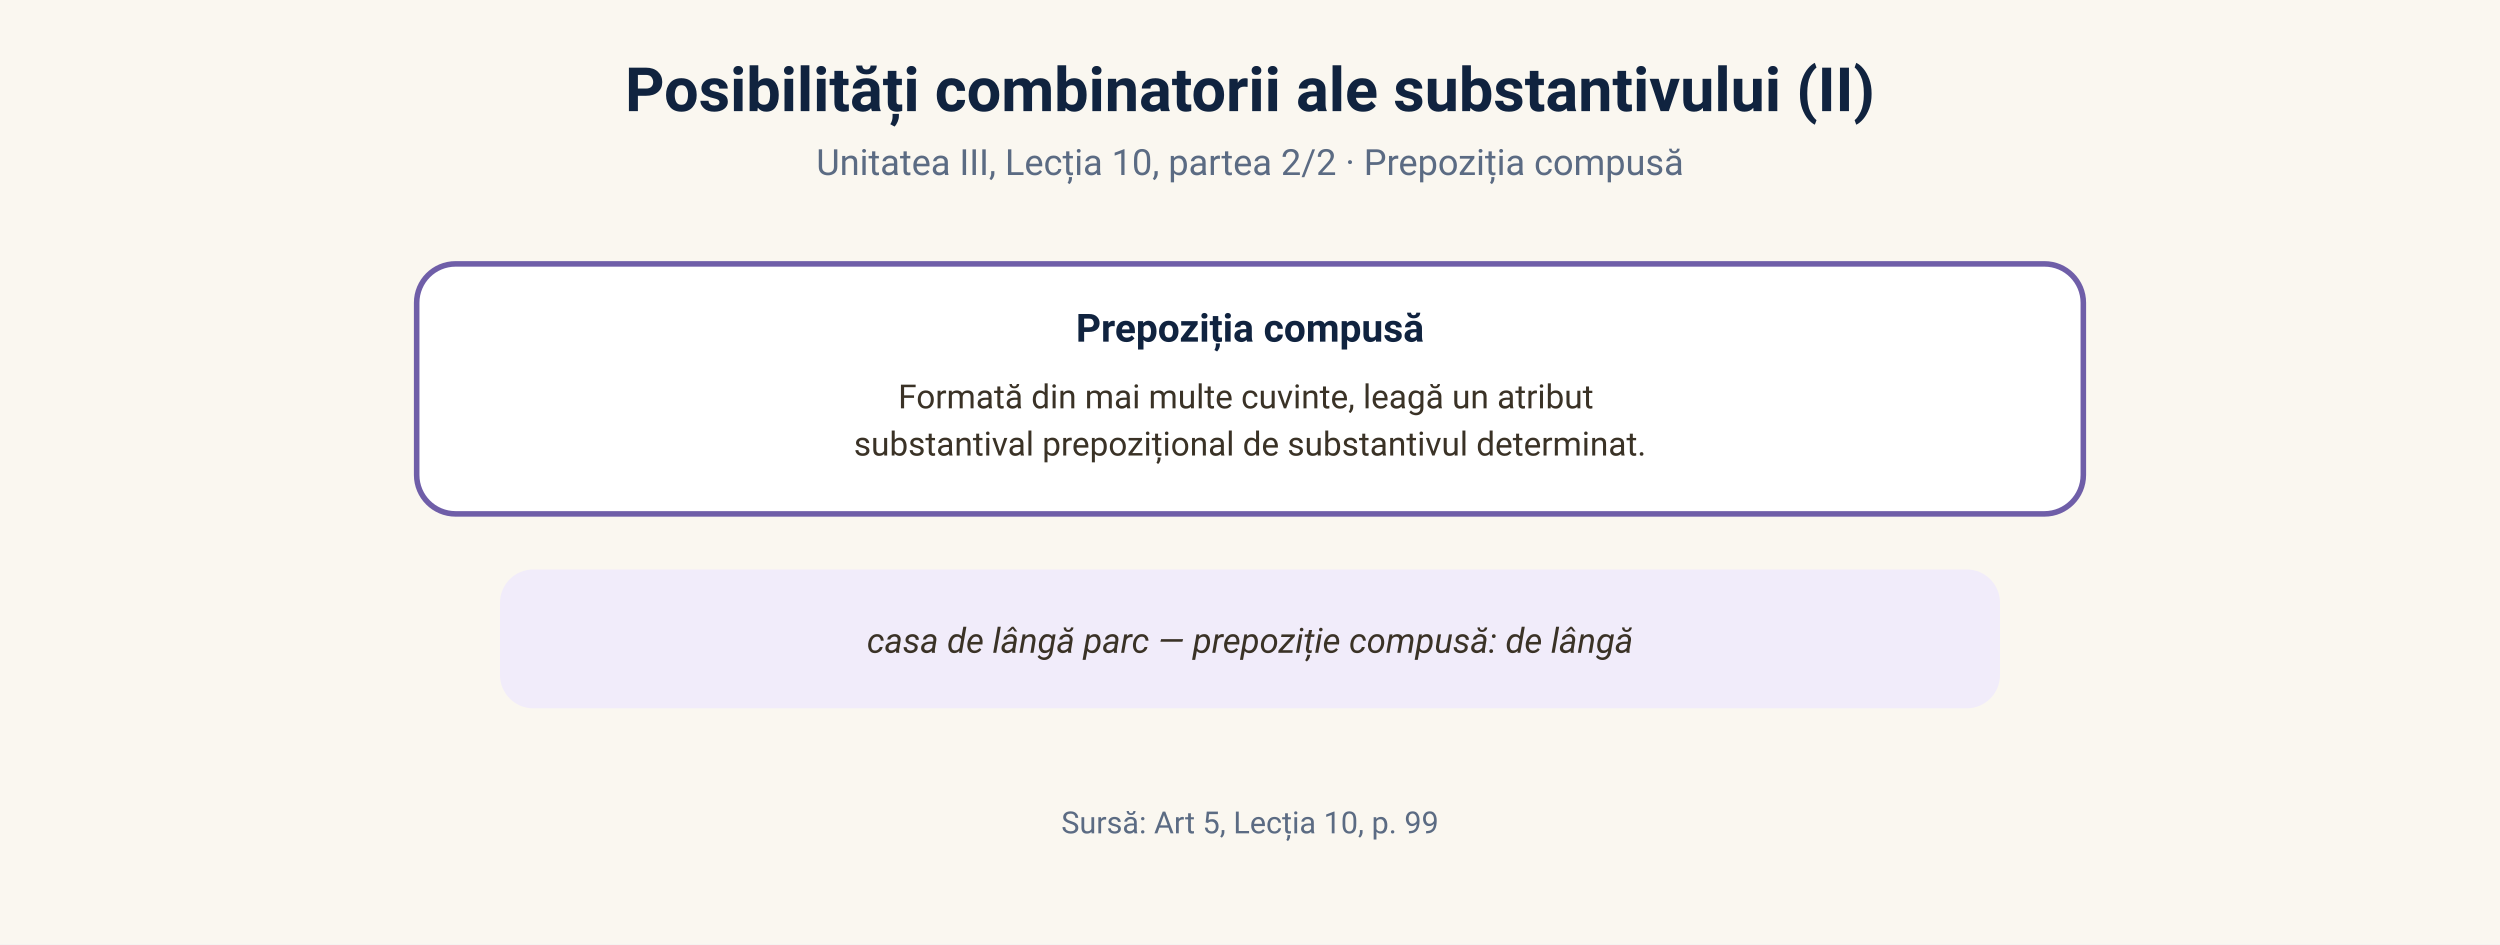
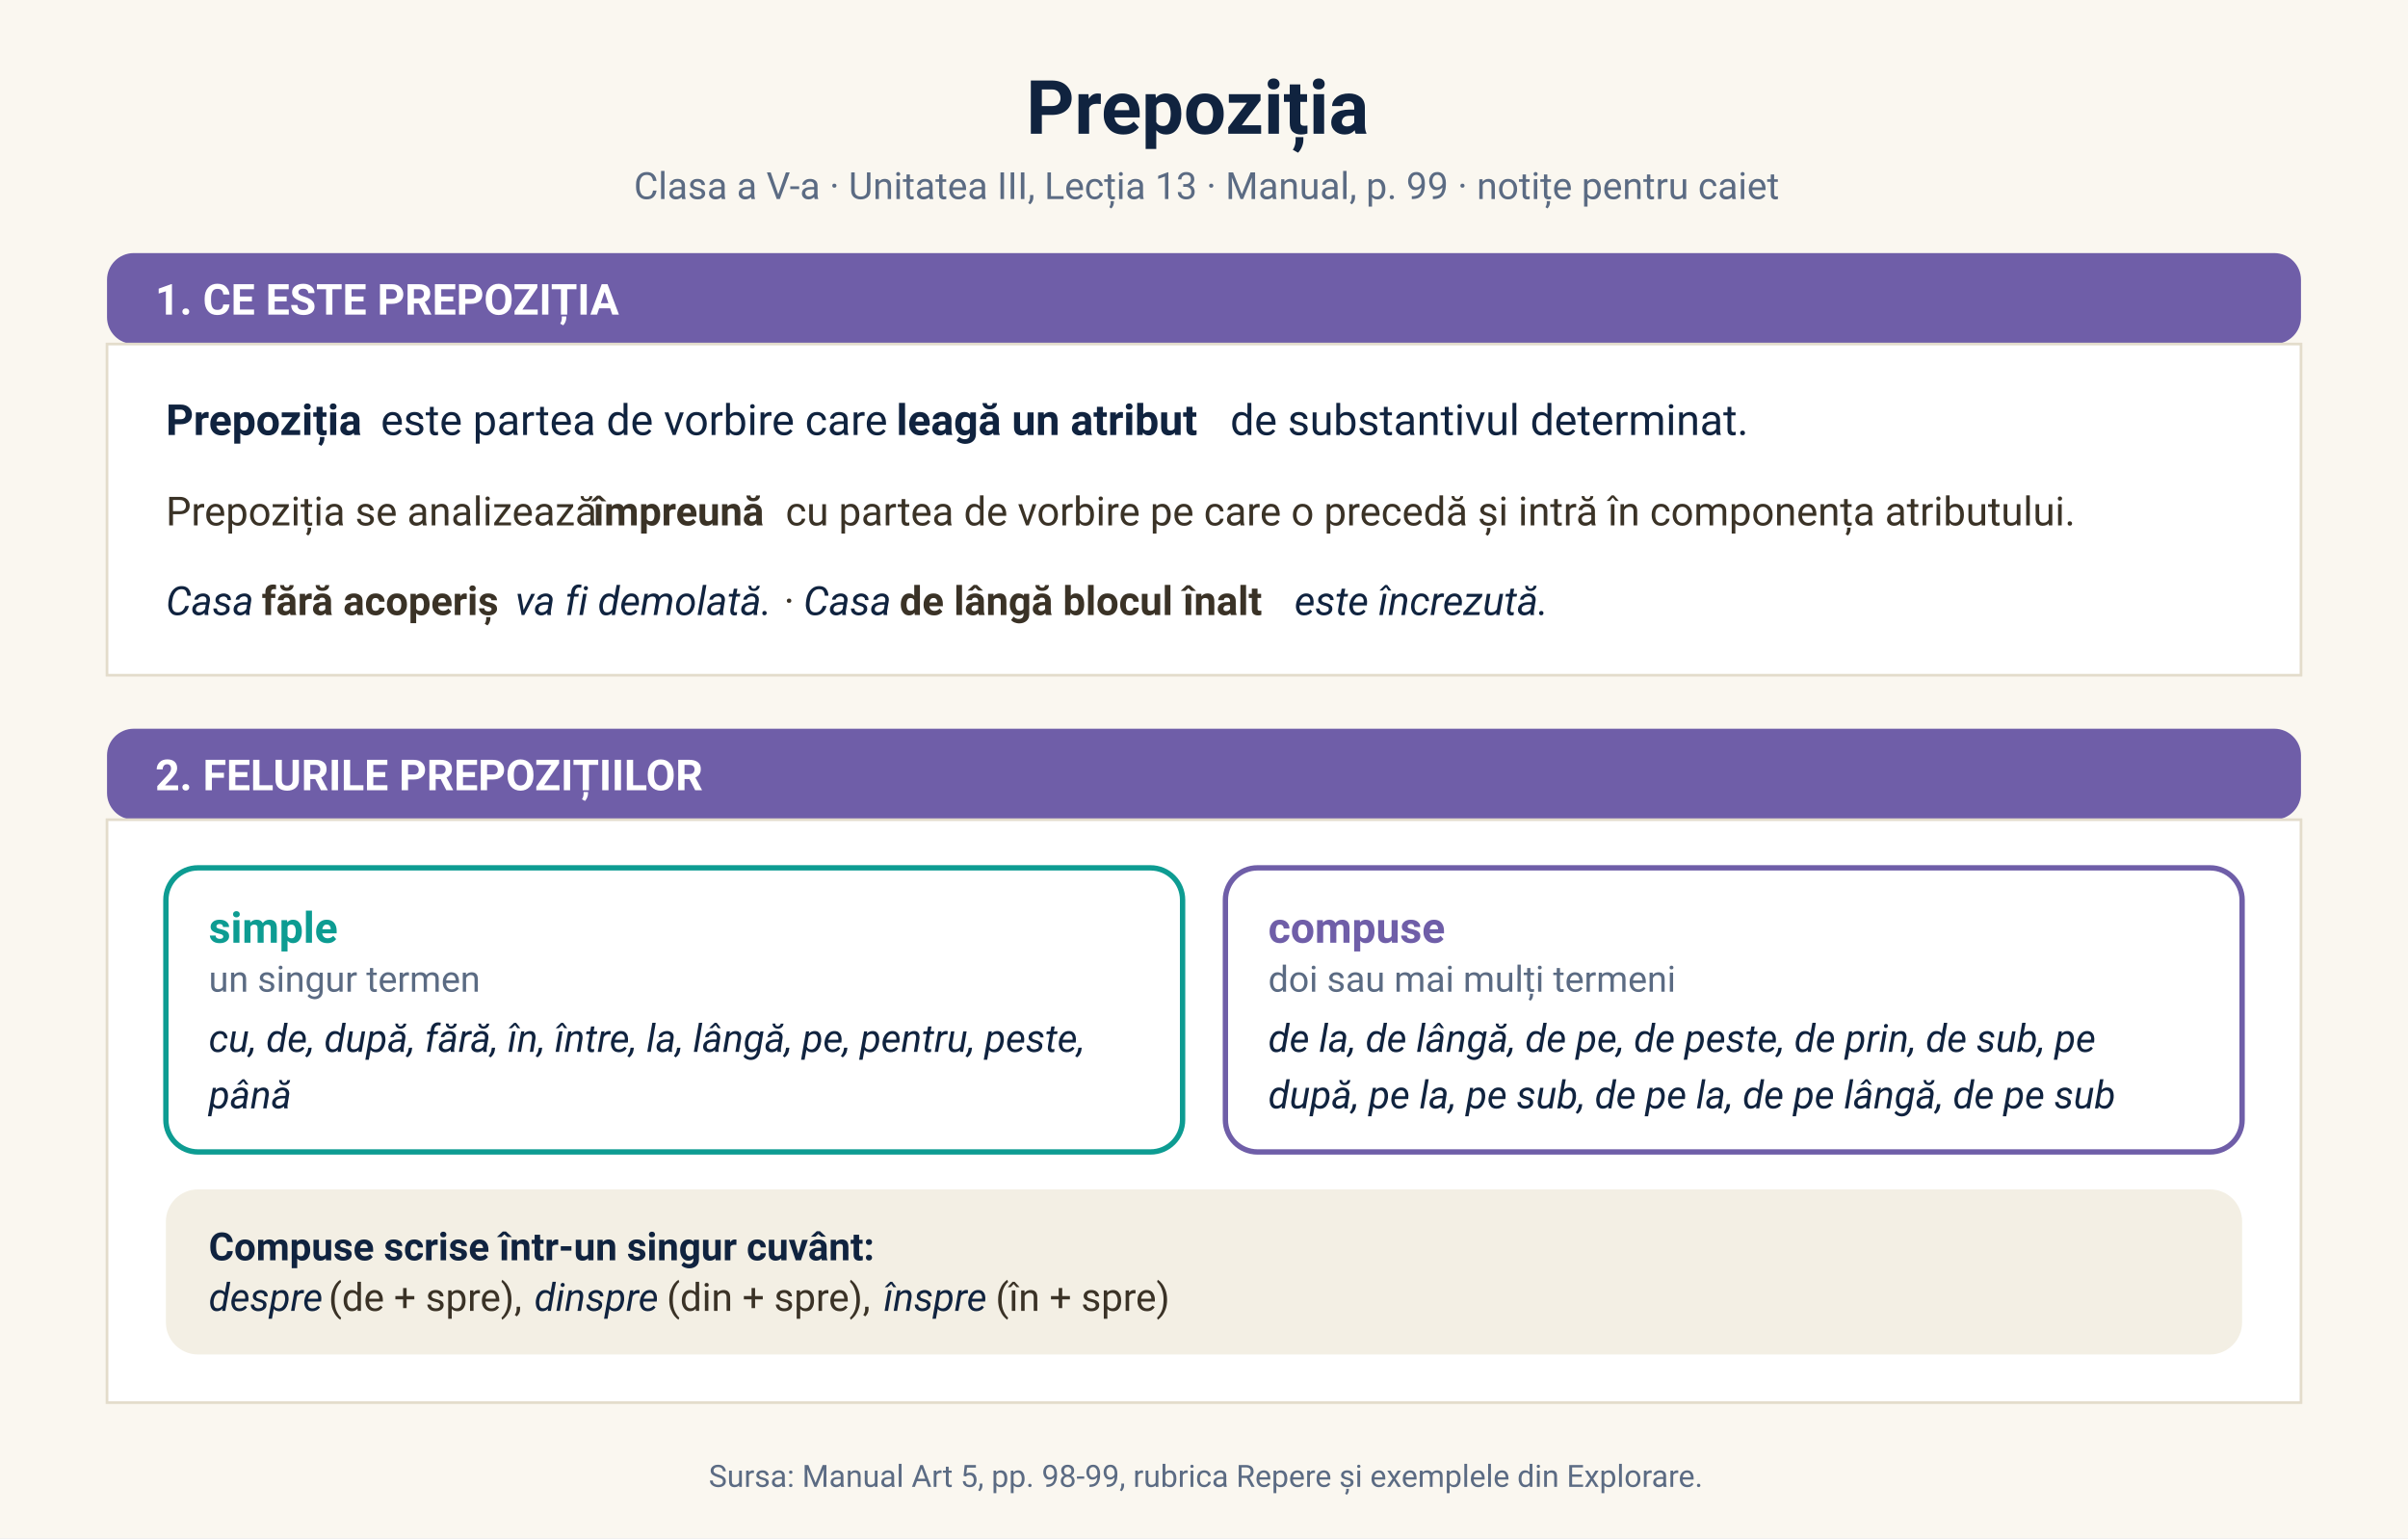
- <svg xmlns="http://www.w3.org/2000/svg" viewBox="0 0 900 340" font-family="'Segoe UI', 'Plus Jakarta Sans', -apple-system, Roboto, sans-serif">
-   <rect width="900" height="340" fill="#faf7f0" />
-   <text x="450" y="40" text-anchor="middle" font-size="22" font-weight="700" fill="#10233f">Posibilități combinatorii ale substantivului (II)</text>
-   <text x="450" y="63" text-anchor="middle" font-size="13" fill="#5b6b83">Unitatea III, Lecția 10, partea 2/2 · Prepoziția compusă</text>
-   <rect x="150" y="95" width="600" height="90" rx="14" fill="#ffffff" stroke="#6f5ea8" stroke-width="2" />
-   <text x="450" y="123" text-anchor="middle" font-size="14" font-weight="700" fill="#10233f">Prepoziția compusă</text>
-   <text font-size="12" fill="#3a3226" text-anchor="middle">
-     <tspan x="450" y="147">Formată din mai multe cuvinte, leagă un atribut</tspan>
-     <tspan x="450" y="164">substantival prepozițional de substantivul determinat.</tspan>
-   </text>
-   <rect x="180" y="205" width="540" height="50" rx="12" fill="#f1ecfa" />
-   <text x="450" y="235" text-anchor="middle" font-size="12.5" fill="#3a3226" font-style="italic">casa de lângă parc — prepoziție compusă: de lângă</text>
-   <text x="450" y="300" text-anchor="middle" font-size="11" fill="#5b6b83">Sursă: Art 5, Lecția 10, p. 99</text>
+ <svg xmlns="http://www.w3.org/2000/svg" viewBox="0 0 900 575" font-family="'Segoe UI', 'Plus Jakarta Sans', -apple-system, Roboto, sans-serif">
+   <rect width="900" height="575" fill="#faf7f0" />
+   <text x="383.5" y="50.0" font-size="28" fill="#10233f" font-weight="700" textLength="133.0" lengthAdjust="spacing">Prepoziția</text>
+   <text x="236.9" y="74.4" font-size="14" fill="#5b6b83" textLength="426.2" lengthAdjust="spacing">Clasa a V-a · Unitatea III, Lecția 13 · Manual, p. 99 · notițe pentru caiet</text>
+   <rect x="40" y="94.6" width="820" height="34" rx="10" fill="#6f5ea8" />
+   <text x="58" y="117.6" font-size="16" font-weight="700" fill="#ffffff">1. CE ESTE PREPOZIȚIA</text>
+   <rect x="40" y="128.6" width="820" height="123.8" fill="#ffffff" stroke="#e3dccb" />
+   <text x="62.0" y="162.6" font-size="16" fill="#10233f" font-weight="700" textLength="76.0" lengthAdjust="spacing">Prepoziția</text>
+   <text x="142.3" y="162.6" font-size="16" fill="#10233f" textLength="188.3" lengthAdjust="spacing">este partea de vorbire care</text>
+   <text x="335.0" y="162.6" font-size="16" fill="#10233f" font-weight="700" textLength="120.5" lengthAdjust="spacing">leagă un atribut</text>
+   <text x="459.8" y="162.6" font-size="16" fill="#10233f" textLength="192.0" lengthAdjust="spacing">de substantivul determinat.</text>
+   <text x="62.0" y="196.4" font-size="15" fill="#3a3226" textLength="155.7" lengthAdjust="spacing">Prepoziția se analizează</text>
+   <text x="221.7" y="196.4" font-size="15" fill="#3a3226" font-weight="700" textLength="67.8" lengthAdjust="spacing">împreună</text>
+   <text x="293.6" y="196.4" font-size="15" fill="#3a3226" textLength="483.9" lengthAdjust="spacing">cu partea de vorbire pe care o precedă și intră în componența atributului.</text>
+   <text x="62.0" y="229.9" font-size="15" fill="#10233f" font-style="italic" textLength="31.8" lengthAdjust="spacing">Casa</text>
+   <text x="97.8" y="229.9" font-size="15" fill="#3a3226" font-weight="700" textLength="90.8" lengthAdjust="spacing">fără acoperiș</text>
+   <text x="192.6" y="229.9" font-size="15" fill="#10233f" font-style="italic" textLength="96.3" lengthAdjust="spacing">va fi demolată.</text>
+   <text x="293.0" y="229.9" font-size="15" fill="#3a3226" textLength="3.3" lengthAdjust="spacing">·</text>
+   <text x="300.3" y="229.9" font-size="15" fill="#10233f" font-style="italic" textLength="31.8" lengthAdjust="spacing">Casa</text>
+   <text x="336.2" y="229.9" font-size="15" fill="#3a3226" font-weight="700" textLength="143.6" lengthAdjust="spacing">de lângă blocul înalt</text>
+   <text x="483.8" y="229.9" font-size="15" fill="#10233f" font-style="italic" textLength="92.5" lengthAdjust="spacing">este încrezută.</text>
+   <rect x="40" y="272.4" width="820" height="34" rx="10" fill="#6f5ea8" />
+   <text x="58" y="295.4" font-size="16" font-weight="700" fill="#ffffff">2. FELURILE PREPOZIȚIILOR</text>
+   <rect x="40" y="306.4" width="820" height="217.9" fill="#ffffff" stroke="#e3dccb" />
+   <rect x="62.0" y="324.4" width="380.0" height="106.2" rx="12" fill="#ffffff" stroke="#0d9c92" stroke-width="2" />
+   <text x="78.0" y="352.4" font-size="16" fill="#0d9c92" font-weight="700" textLength="49.3" lengthAdjust="spacing">simple</text>
+   <text x="78.0" y="370.7" font-size="13.5" fill="#5b6b83" textLength="102.3" lengthAdjust="spacing">un singur termen</text>
+   <text x="78.0" y="393.2" font-size="14.5" fill="#10233f" font-style="italic" textLength="336.7" lengthAdjust="spacing">cu, de, după, fără, în, între, la, lângă, pe, pentru, peste,</text>
+   <text x="78.0" y="414.3" font-size="14.5" fill="#10233f" font-style="italic" textLength="31.6" lengthAdjust="spacing">până</text>
+   <rect x="458.0" y="324.4" width="380.0" height="106.2" rx="12" fill="#ffffff" stroke="#6f5ea8" stroke-width="2" />
+   <text x="474.0" y="352.4" font-size="16" fill="#6f5ea8" font-weight="700" textLength="67.5" lengthAdjust="spacing">compuse</text>
+   <text x="474.0" y="370.7" font-size="13.5" fill="#5b6b83" textLength="152.0" lengthAdjust="spacing">doi sau mai mulți termeni</text>
+   <text x="474.0" y="393.2" font-size="14.5" fill="#10233f" font-style="italic" textLength="311.8" lengthAdjust="spacing">de la, de lângă, de pe, de peste, de prin, de sub, pe</text>
+   <text x="474.0" y="414.3" font-size="14.5" fill="#10233f" font-style="italic" textLength="320.0" lengthAdjust="spacing">după, pe la, pe sub, de pe la, de pe lângă, de pe sub</text>
+   <rect x="62.0" y="444.6" width="776.0" height="61.7" rx="12" fill="#f3efe4" />
+   <text x="78.0" y="471.1" font-size="14.5" fill="#10233f" font-weight="700" textLength="257.5" lengthAdjust="spacing">Compuse scrise într-un singur cuvânt:</text>
+   <text x="78.0" y="490.0" font-size="14.5" fill="#10233f" font-style="italic" textLength="40.9" lengthAdjust="spacing">despre</text>
+   <text x="122.8" y="490.0" font-size="14.5" fill="#3a3226" textLength="72.9" lengthAdjust="spacing">(de + spre),</text>
+   <text x="199.7" y="490.0" font-size="14.5" fill="#10233f" font-style="italic" textLength="45.7" lengthAdjust="spacing">dinspre</text>
+   <text x="249.2" y="490.0" font-size="14.5" fill="#3a3226" textLength="77.1" lengthAdjust="spacing">(din + spre),</text>
+   <text x="330.3" y="490.0" font-size="14.5" fill="#10233f" font-style="italic" textLength="37.8" lengthAdjust="spacing">înspre</text>
+   <text x="372.1" y="490.0" font-size="14.5" fill="#3a3226" textLength="65.4" lengthAdjust="spacing">(în + spre)</text>
+   <text x="264.9" y="555.8" font-size="11.5" fill="#5b6b83" textLength="370.2" lengthAdjust="spacing">Sursa: Manual Art 5, pp. 98-99, rubrica Repere și exemplele din Explorare.</text>
</svg>
